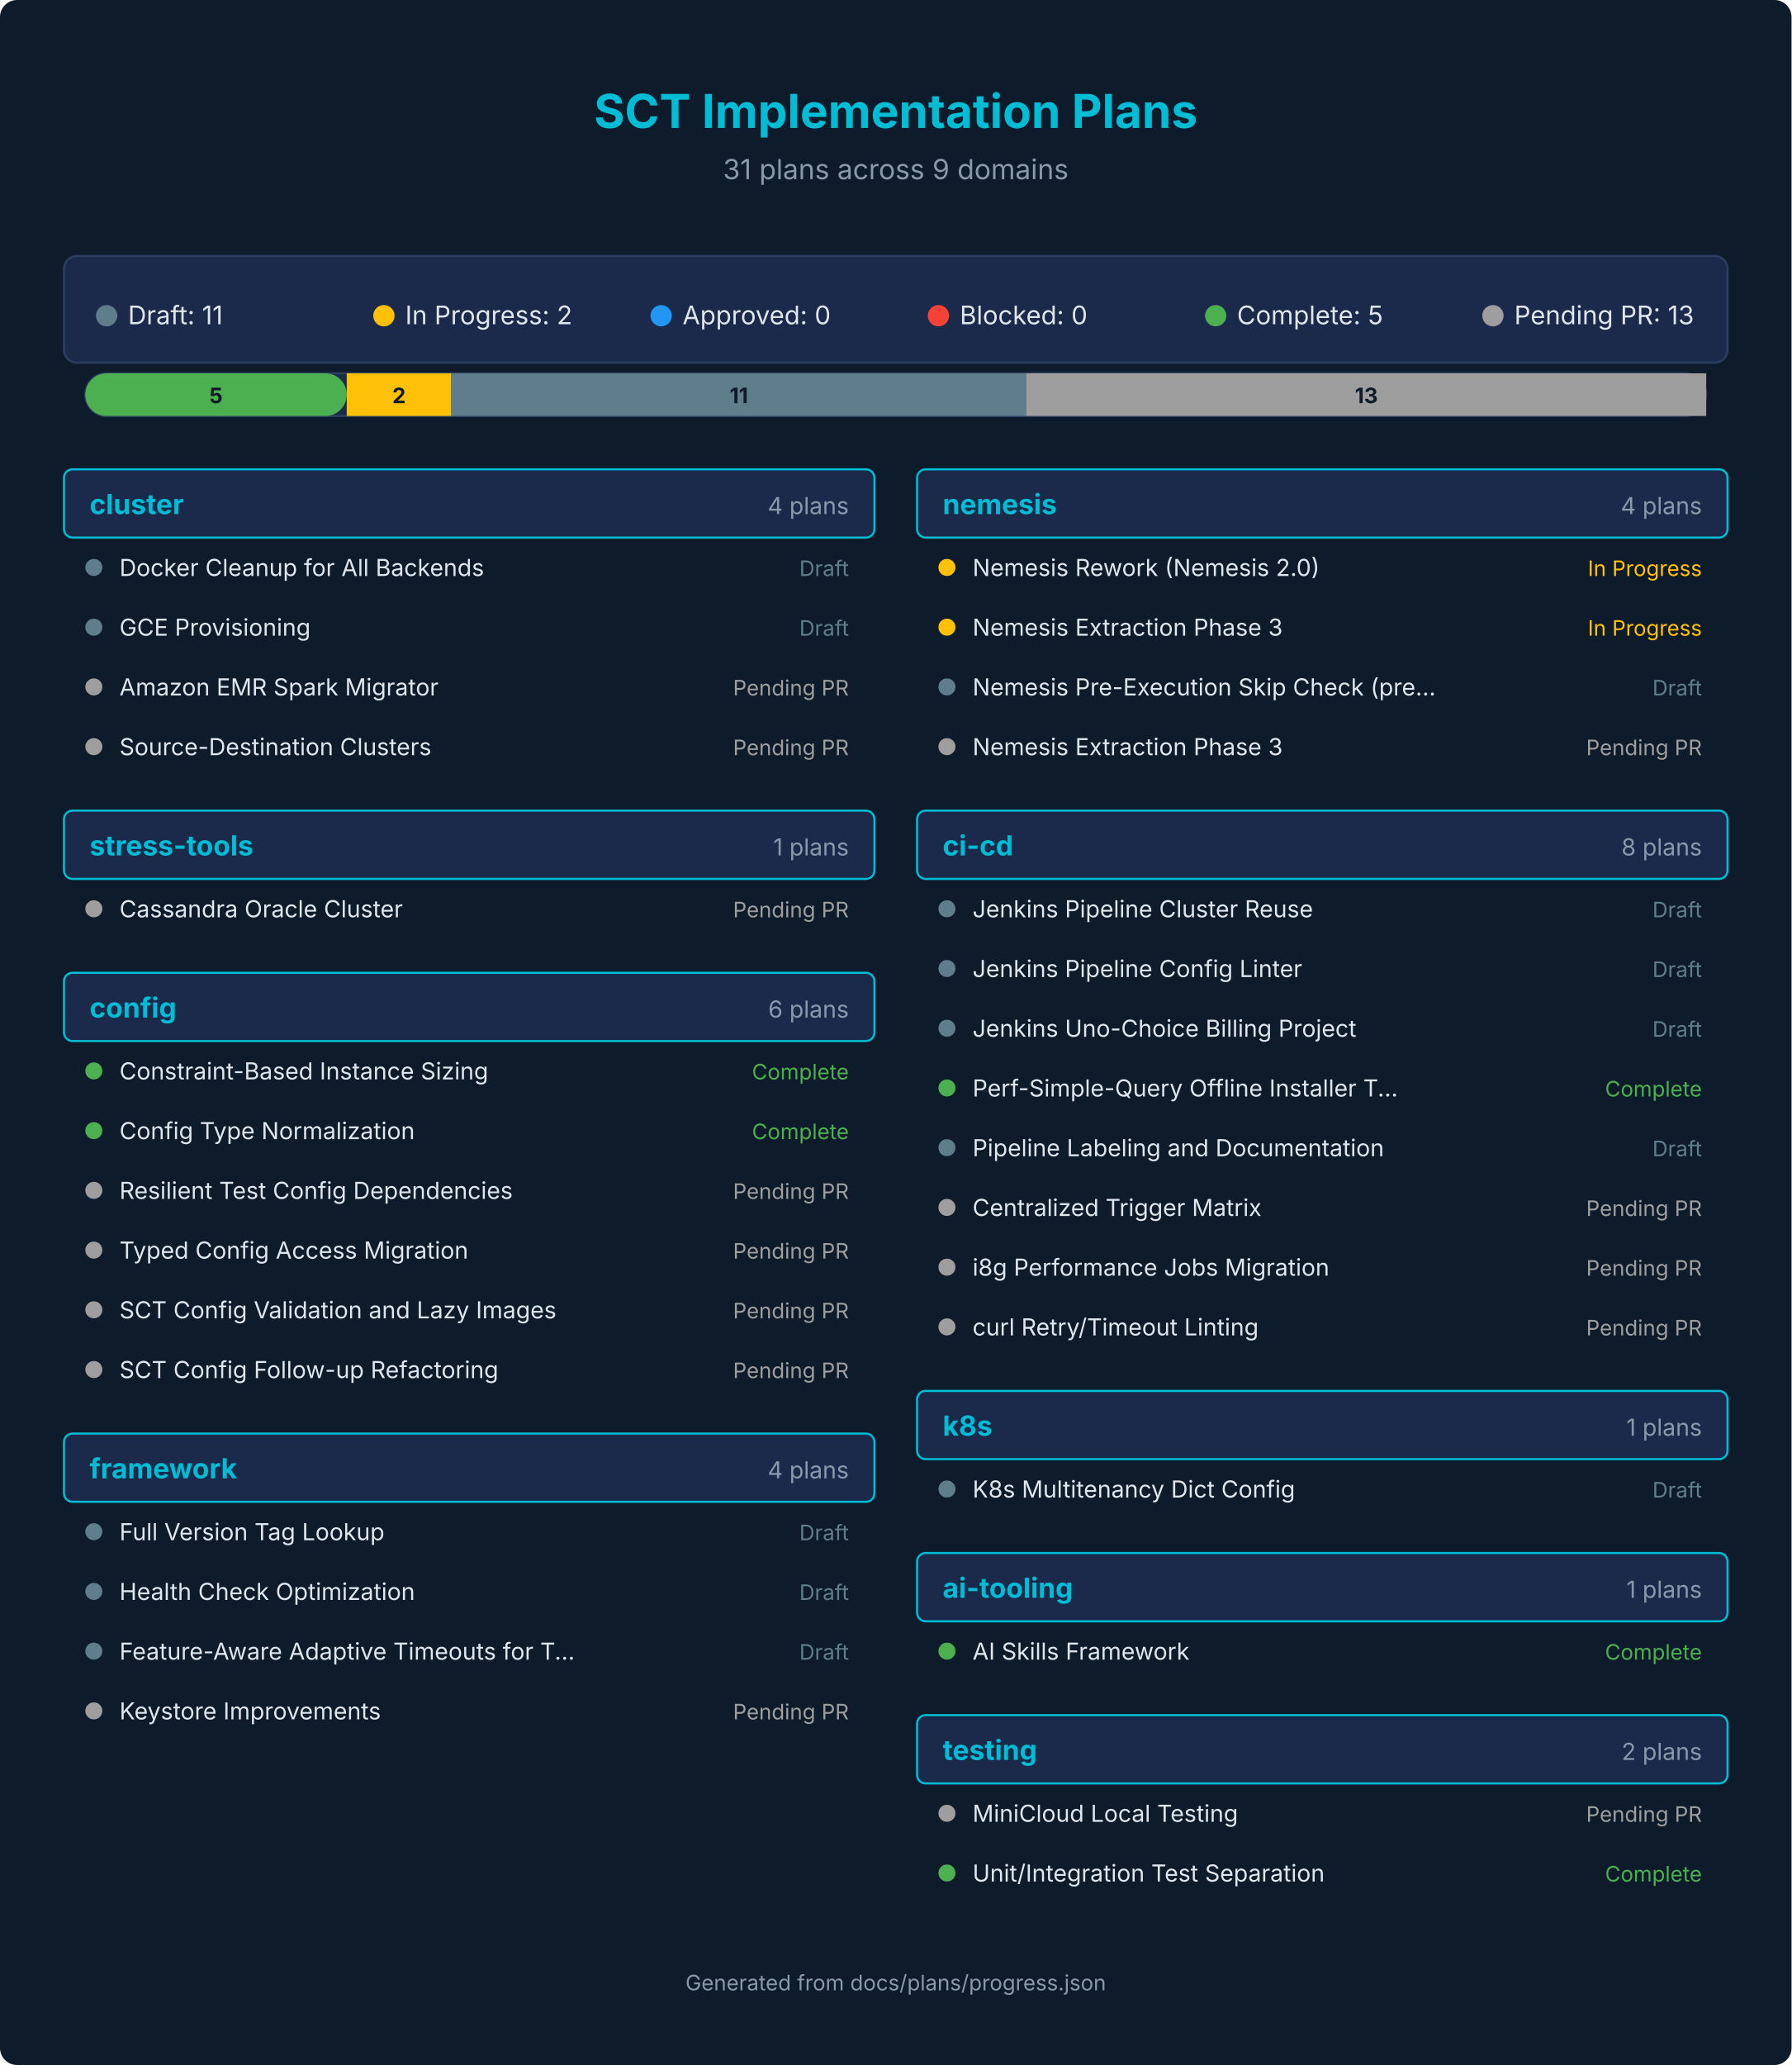
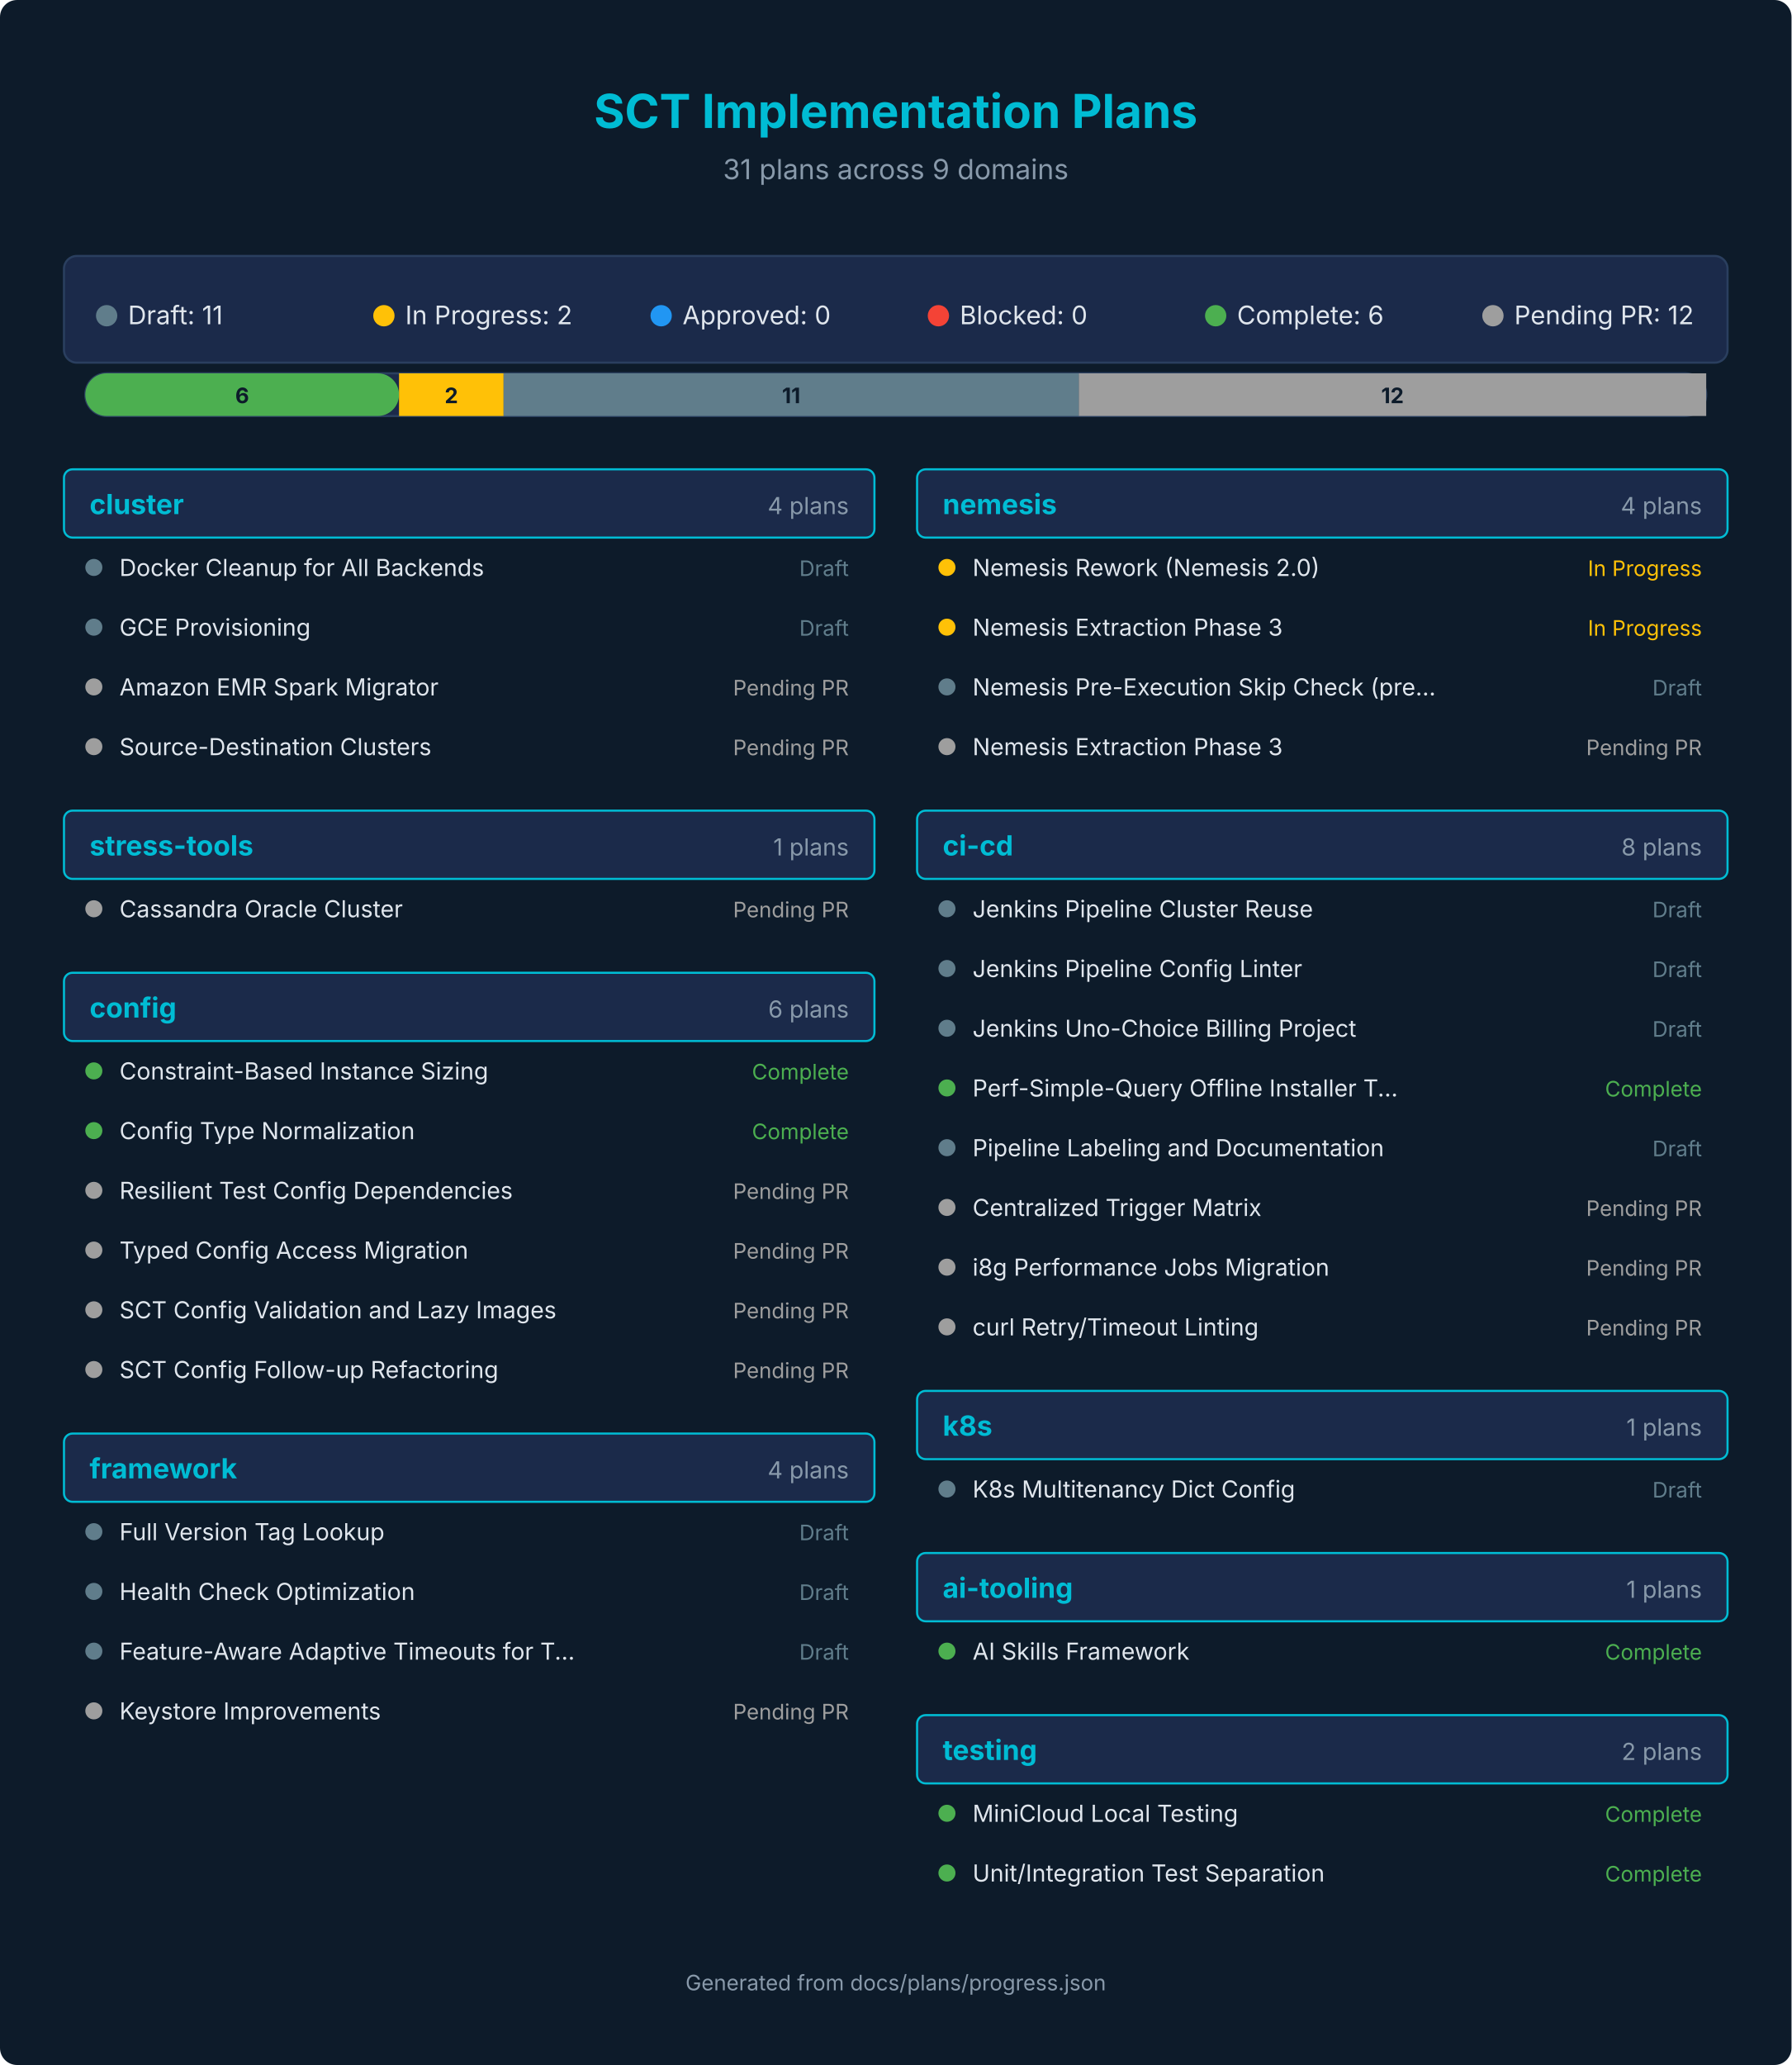
<svg xmlns="http://www.w3.org/2000/svg" width="840" height="968" viewBox="0 0 840 968">
  <rect width="840" height="968" fill="#0D1B2A" rx="8" />
  <text x="420" y="60" text-anchor="middle" font-family="system-ui, -apple-system, sans-serif" font-size="22" font-weight="bold" fill="#00BCD4">SCT Implementation Plans</text>
  <text x="420" y="84" text-anchor="middle" font-family="system-ui, -apple-system, sans-serif" font-size="13" fill="#8899AA">31 plans across 9 domains</text>
  <rect x="30" y="120" width="780" height="50" rx="6" fill="#1B2A4A" stroke="#2A3F5F" stroke-width="1" />
  <circle cx="50" cy="148" r="5" fill="#607D8B" />
  <text x="60" y="152" font-family="system-ui, -apple-system, sans-serif" font-size="12" fill="#E0E6ED">Draft: 11</text>
  <circle cx="180" cy="148" r="5" fill="#FFC107" />
  <text x="190" y="152" font-family="system-ui, -apple-system, sans-serif" font-size="12" fill="#E0E6ED">In Progress: 2</text>
  <circle cx="310" cy="148" r="5" fill="#2196F3" />
  <text x="320" y="152" font-family="system-ui, -apple-system, sans-serif" font-size="12" fill="#E0E6ED">Approved: 0</text>
  <circle cx="440" cy="148" r="5" fill="#F44336" />
  <text x="450" y="152" font-family="system-ui, -apple-system, sans-serif" font-size="12" fill="#E0E6ED">Blocked: 0</text>
  <circle cx="570" cy="148" r="5" fill="#4CAF50" />
-   <text x="580" y="152" font-family="system-ui, -apple-system, sans-serif" font-size="12" fill="#E0E6ED">Complete: 5</text>
+   <text x="580" y="152" font-family="system-ui, -apple-system, sans-serif" font-size="12" fill="#E0E6ED">Complete: 6</text>
  <circle cx="700" cy="148" r="5" fill="#9E9E9E" />
-   <text x="710" y="152" font-family="system-ui, -apple-system, sans-serif" font-size="12" fill="#E0E6ED">Pending PR: 13</text>
+   <text x="710" y="152" font-family="system-ui, -apple-system, sans-serif" font-size="12" fill="#E0E6ED">Pending PR: 12</text>
  <rect x="40" y="175" width="760" height="20" rx="10" fill="#1B2A4A" stroke="#2A3F5F" stroke-width="1" />
-   <rect x="40" y="175" width="122.581" height="20" rx="10" fill="#4CAF50" />
-   <text x="101.29" y="189" text-anchor="middle" font-family="system-ui, -apple-system, sans-serif" font-size="10" font-weight="bold" fill="#0D1B2A">5</text>
-   <rect x="162.581" y="175" width="49.032" height="20" rx="0" fill="#FFC107" />
-   <text x="187.097" y="189" text-anchor="middle" font-family="system-ui, -apple-system, sans-serif" font-size="10" font-weight="bold" fill="#0D1B2A">2</text>
-   <rect x="211.613" y="175" width="269.677" height="20" rx="0" fill="#607D8B" />
-   <text x="346.452" y="189" text-anchor="middle" font-family="system-ui, -apple-system, sans-serif" font-size="10" font-weight="bold" fill="#0D1B2A">11</text>
-   <rect x="481.29" y="175" width="318.71" height="20" rx="0" fill="#9E9E9E" />
-   <text x="640.645" y="189" text-anchor="middle" font-family="system-ui, -apple-system, sans-serif" font-size="10" font-weight="bold" fill="#0D1B2A">13</text>
+   <rect x="40" y="175" width="147.097" height="20" rx="10" fill="#4CAF50" />
+   <text x="113.548" y="189" text-anchor="middle" font-family="system-ui, -apple-system, sans-serif" font-size="10" font-weight="bold" fill="#0D1B2A">6</text>
+   <rect x="187.097" y="175" width="49.032" height="20" rx="0" fill="#FFC107" />
+   <text x="211.613" y="189" text-anchor="middle" font-family="system-ui, -apple-system, sans-serif" font-size="10" font-weight="bold" fill="#0D1B2A">2</text>
+   <rect x="236.129" y="175" width="269.677" height="20" rx="0" fill="#607D8B" />
+   <text x="370.968" y="189" text-anchor="middle" font-family="system-ui, -apple-system, sans-serif" font-size="10" font-weight="bold" fill="#0D1B2A">11</text>
+   <rect x="505.806" y="175" width="294.194" height="20" rx="0" fill="#9E9E9E" />
+   <text x="652.903" y="189" text-anchor="middle" font-family="system-ui, -apple-system, sans-serif" font-size="10" font-weight="bold" fill="#0D1B2A">12</text>
  <rect x="30" y="220" width="380" height="32" rx="4" fill="#1B2A4A" stroke="#00BCD4" stroke-width="1" />
  <text x="42" y="241" font-family="system-ui, -apple-system, sans-serif" font-size="13" font-weight="bold" fill="#00BCD4">cluster</text>
  <text x="398" y="241" text-anchor="end" font-family="system-ui, -apple-system, sans-serif" font-size="11" fill="#8899AA">4 plans</text>
  <circle cx="44" cy="266" r="4" fill="#607D8B" />
  <text x="56" y="270" font-family="system-ui, -apple-system, sans-serif" font-size="11" fill="#E0E6ED">Docker Cleanup for All Backends</text>
  <text x="398" y="270" text-anchor="end" font-family="system-ui, -apple-system, sans-serif" font-size="10" fill="#607D8B">Draft</text>
  <circle cx="44" cy="294" r="4" fill="#607D8B" />
  <text x="56" y="298" font-family="system-ui, -apple-system, sans-serif" font-size="11" fill="#E0E6ED">GCE Provisioning</text>
  <text x="398" y="298" text-anchor="end" font-family="system-ui, -apple-system, sans-serif" font-size="10" fill="#607D8B">Draft</text>
  <circle cx="44" cy="322" r="4" fill="#9E9E9E" />
  <text x="56" y="326" font-family="system-ui, -apple-system, sans-serif" font-size="11" fill="#E0E6ED">Amazon EMR Spark Migrator</text>
  <text x="398" y="326" text-anchor="end" font-family="system-ui, -apple-system, sans-serif" font-size="10" fill="#9E9E9E">Pending PR</text>
  <circle cx="44" cy="350" r="4" fill="#9E9E9E" />
  <text x="56" y="354" font-family="system-ui, -apple-system, sans-serif" font-size="11" fill="#E0E6ED">Source-Destination Clusters</text>
  <text x="398" y="354" text-anchor="end" font-family="system-ui, -apple-system, sans-serif" font-size="10" fill="#9E9E9E">Pending PR</text>
  <rect x="30" y="380" width="380" height="32" rx="4" fill="#1B2A4A" stroke="#00BCD4" stroke-width="1" />
  <text x="42" y="401" font-family="system-ui, -apple-system, sans-serif" font-size="13" font-weight="bold" fill="#00BCD4">stress-tools</text>
  <text x="398" y="401" text-anchor="end" font-family="system-ui, -apple-system, sans-serif" font-size="11" fill="#8899AA">1 plans</text>
  <circle cx="44" cy="426" r="4" fill="#9E9E9E" />
  <text x="56" y="430" font-family="system-ui, -apple-system, sans-serif" font-size="11" fill="#E0E6ED">Cassandra Oracle Cluster</text>
  <text x="398" y="430" text-anchor="end" font-family="system-ui, -apple-system, sans-serif" font-size="10" fill="#9E9E9E">Pending PR</text>
  <rect x="30" y="456" width="380" height="32" rx="4" fill="#1B2A4A" stroke="#00BCD4" stroke-width="1" />
  <text x="42" y="477" font-family="system-ui, -apple-system, sans-serif" font-size="13" font-weight="bold" fill="#00BCD4">config</text>
  <text x="398" y="477" text-anchor="end" font-family="system-ui, -apple-system, sans-serif" font-size="11" fill="#8899AA">6 plans</text>
  <circle cx="44" cy="502" r="4" fill="#4CAF50" />
  <text x="56" y="506" font-family="system-ui, -apple-system, sans-serif" font-size="11" fill="#E0E6ED">Constraint-Based Instance Sizing</text>
  <text x="398" y="506" text-anchor="end" font-family="system-ui, -apple-system, sans-serif" font-size="10" fill="#4CAF50">Complete</text>
  <circle cx="44" cy="530" r="4" fill="#4CAF50" />
  <text x="56" y="534" font-family="system-ui, -apple-system, sans-serif" font-size="11" fill="#E0E6ED">Config Type Normalization</text>
  <text x="398" y="534" text-anchor="end" font-family="system-ui, -apple-system, sans-serif" font-size="10" fill="#4CAF50">Complete</text>
  <circle cx="44" cy="558" r="4" fill="#9E9E9E" />
  <text x="56" y="562" font-family="system-ui, -apple-system, sans-serif" font-size="11" fill="#E0E6ED">Resilient Test Config Dependencies</text>
  <text x="398" y="562" text-anchor="end" font-family="system-ui, -apple-system, sans-serif" font-size="10" fill="#9E9E9E">Pending PR</text>
  <circle cx="44" cy="586" r="4" fill="#9E9E9E" />
  <text x="56" y="590" font-family="system-ui, -apple-system, sans-serif" font-size="11" fill="#E0E6ED">Typed Config Access Migration</text>
  <text x="398" y="590" text-anchor="end" font-family="system-ui, -apple-system, sans-serif" font-size="10" fill="#9E9E9E">Pending PR</text>
  <circle cx="44" cy="614" r="4" fill="#9E9E9E" />
  <text x="56" y="618" font-family="system-ui, -apple-system, sans-serif" font-size="11" fill="#E0E6ED">SCT Config Validation and Lazy Images</text>
  <text x="398" y="618" text-anchor="end" font-family="system-ui, -apple-system, sans-serif" font-size="10" fill="#9E9E9E">Pending PR</text>
  <circle cx="44" cy="642" r="4" fill="#9E9E9E" />
  <text x="56" y="646" font-family="system-ui, -apple-system, sans-serif" font-size="11" fill="#E0E6ED">SCT Config Follow-up Refactoring</text>
  <text x="398" y="646" text-anchor="end" font-family="system-ui, -apple-system, sans-serif" font-size="10" fill="#9E9E9E">Pending PR</text>
  <rect x="30" y="672" width="380" height="32" rx="4" fill="#1B2A4A" stroke="#00BCD4" stroke-width="1" />
  <text x="42" y="693" font-family="system-ui, -apple-system, sans-serif" font-size="13" font-weight="bold" fill="#00BCD4">framework</text>
  <text x="398" y="693" text-anchor="end" font-family="system-ui, -apple-system, sans-serif" font-size="11" fill="#8899AA">4 plans</text>
  <circle cx="44" cy="718" r="4" fill="#607D8B" />
  <text x="56" y="722" font-family="system-ui, -apple-system, sans-serif" font-size="11" fill="#E0E6ED">Full Version Tag Lookup</text>
  <text x="398" y="722" text-anchor="end" font-family="system-ui, -apple-system, sans-serif" font-size="10" fill="#607D8B">Draft</text>
  <circle cx="44" cy="746" r="4" fill="#607D8B" />
  <text x="56" y="750" font-family="system-ui, -apple-system, sans-serif" font-size="11" fill="#E0E6ED">Health Check Optimization</text>
  <text x="398" y="750" text-anchor="end" font-family="system-ui, -apple-system, sans-serif" font-size="10" fill="#607D8B">Draft</text>
  <circle cx="44" cy="774" r="4" fill="#607D8B" />
  <text x="56" y="778" font-family="system-ui, -apple-system, sans-serif" font-size="11" fill="#E0E6ED">Feature-Aware Adaptive Timeouts for T...</text>
  <text x="398" y="778" text-anchor="end" font-family="system-ui, -apple-system, sans-serif" font-size="10" fill="#607D8B">Draft</text>
  <circle cx="44" cy="802" r="4" fill="#9E9E9E" />
  <text x="56" y="806" font-family="system-ui, -apple-system, sans-serif" font-size="11" fill="#E0E6ED">Keystore Improvements</text>
  <text x="398" y="806" text-anchor="end" font-family="system-ui, -apple-system, sans-serif" font-size="10" fill="#9E9E9E">Pending PR</text>
  <rect x="430" y="220" width="380" height="32" rx="4" fill="#1B2A4A" stroke="#00BCD4" stroke-width="1" />
  <text x="442" y="241" font-family="system-ui, -apple-system, sans-serif" font-size="13" font-weight="bold" fill="#00BCD4">nemesis</text>
  <text x="798" y="241" text-anchor="end" font-family="system-ui, -apple-system, sans-serif" font-size="11" fill="#8899AA">4 plans</text>
  <circle cx="444" cy="266" r="4" fill="#FFC107" />
  <text x="456" y="270" font-family="system-ui, -apple-system, sans-serif" font-size="11" fill="#E0E6ED">Nemesis Rework (Nemesis 2.0)</text>
  <text x="798" y="270" text-anchor="end" font-family="system-ui, -apple-system, sans-serif" font-size="10" fill="#FFC107">In Progress</text>
  <circle cx="444" cy="294" r="4" fill="#FFC107" />
  <text x="456" y="298" font-family="system-ui, -apple-system, sans-serif" font-size="11" fill="#E0E6ED">Nemesis Extraction Phase 3</text>
  <text x="798" y="298" text-anchor="end" font-family="system-ui, -apple-system, sans-serif" font-size="10" fill="#FFC107">In Progress</text>
  <circle cx="444" cy="322" r="4" fill="#607D8B" />
  <text x="456" y="326" font-family="system-ui, -apple-system, sans-serif" font-size="11" fill="#E0E6ED">Nemesis Pre-Execution Skip Check (pre...</text>
  <text x="798" y="326" text-anchor="end" font-family="system-ui, -apple-system, sans-serif" font-size="10" fill="#607D8B">Draft</text>
  <circle cx="444" cy="350" r="4" fill="#9E9E9E" />
  <text x="456" y="354" font-family="system-ui, -apple-system, sans-serif" font-size="11" fill="#E0E6ED">Nemesis Extraction Phase 3</text>
  <text x="798" y="354" text-anchor="end" font-family="system-ui, -apple-system, sans-serif" font-size="10" fill="#9E9E9E">Pending PR</text>
  <rect x="430" y="380" width="380" height="32" rx="4" fill="#1B2A4A" stroke="#00BCD4" stroke-width="1" />
  <text x="442" y="401" font-family="system-ui, -apple-system, sans-serif" font-size="13" font-weight="bold" fill="#00BCD4">ci-cd</text>
  <text x="798" y="401" text-anchor="end" font-family="system-ui, -apple-system, sans-serif" font-size="11" fill="#8899AA">8 plans</text>
  <circle cx="444" cy="426" r="4" fill="#607D8B" />
  <text x="456" y="430" font-family="system-ui, -apple-system, sans-serif" font-size="11" fill="#E0E6ED">Jenkins Pipeline Cluster Reuse</text>
  <text x="798" y="430" text-anchor="end" font-family="system-ui, -apple-system, sans-serif" font-size="10" fill="#607D8B">Draft</text>
  <circle cx="444" cy="454" r="4" fill="#607D8B" />
  <text x="456" y="458" font-family="system-ui, -apple-system, sans-serif" font-size="11" fill="#E0E6ED">Jenkins Pipeline Config Linter</text>
  <text x="798" y="458" text-anchor="end" font-family="system-ui, -apple-system, sans-serif" font-size="10" fill="#607D8B">Draft</text>
  <circle cx="444" cy="482" r="4" fill="#607D8B" />
  <text x="456" y="486" font-family="system-ui, -apple-system, sans-serif" font-size="11" fill="#E0E6ED">Jenkins Uno-Choice Billing Project</text>
  <text x="798" y="486" text-anchor="end" font-family="system-ui, -apple-system, sans-serif" font-size="10" fill="#607D8B">Draft</text>
  <circle cx="444" cy="510" r="4" fill="#4CAF50" />
  <text x="456" y="514" font-family="system-ui, -apple-system, sans-serif" font-size="11" fill="#E0E6ED">Perf-Simple-Query Offline Installer T...</text>
  <text x="798" y="514" text-anchor="end" font-family="system-ui, -apple-system, sans-serif" font-size="10" fill="#4CAF50">Complete</text>
  <circle cx="444" cy="538" r="4" fill="#607D8B" />
  <text x="456" y="542" font-family="system-ui, -apple-system, sans-serif" font-size="11" fill="#E0E6ED">Pipeline Labeling and Documentation</text>
  <text x="798" y="542" text-anchor="end" font-family="system-ui, -apple-system, sans-serif" font-size="10" fill="#607D8B">Draft</text>
  <circle cx="444" cy="566" r="4" fill="#9E9E9E" />
  <text x="456" y="570" font-family="system-ui, -apple-system, sans-serif" font-size="11" fill="#E0E6ED">Centralized Trigger Matrix</text>
  <text x="798" y="570" text-anchor="end" font-family="system-ui, -apple-system, sans-serif" font-size="10" fill="#9E9E9E">Pending PR</text>
  <circle cx="444" cy="594" r="4" fill="#9E9E9E" />
  <text x="456" y="598" font-family="system-ui, -apple-system, sans-serif" font-size="11" fill="#E0E6ED">i8g Performance Jobs Migration</text>
  <text x="798" y="598" text-anchor="end" font-family="system-ui, -apple-system, sans-serif" font-size="10" fill="#9E9E9E">Pending PR</text>
  <circle cx="444" cy="622" r="4" fill="#9E9E9E" />
  <text x="456" y="626" font-family="system-ui, -apple-system, sans-serif" font-size="11" fill="#E0E6ED">curl Retry/Timeout Linting</text>
  <text x="798" y="626" text-anchor="end" font-family="system-ui, -apple-system, sans-serif" font-size="10" fill="#9E9E9E">Pending PR</text>
  <rect x="430" y="652" width="380" height="32" rx="4" fill="#1B2A4A" stroke="#00BCD4" stroke-width="1" />
  <text x="442" y="673" font-family="system-ui, -apple-system, sans-serif" font-size="13" font-weight="bold" fill="#00BCD4">k8s</text>
  <text x="798" y="673" text-anchor="end" font-family="system-ui, -apple-system, sans-serif" font-size="11" fill="#8899AA">1 plans</text>
  <circle cx="444" cy="698" r="4" fill="#607D8B" />
  <text x="456" y="702" font-family="system-ui, -apple-system, sans-serif" font-size="11" fill="#E0E6ED">K8s Multitenancy Dict Config</text>
  <text x="798" y="702" text-anchor="end" font-family="system-ui, -apple-system, sans-serif" font-size="10" fill="#607D8B">Draft</text>
  <rect x="430" y="728" width="380" height="32" rx="4" fill="#1B2A4A" stroke="#00BCD4" stroke-width="1" />
  <text x="442" y="749" font-family="system-ui, -apple-system, sans-serif" font-size="13" font-weight="bold" fill="#00BCD4">ai-tooling</text>
  <text x="798" y="749" text-anchor="end" font-family="system-ui, -apple-system, sans-serif" font-size="11" fill="#8899AA">1 plans</text>
  <circle cx="444" cy="774" r="4" fill="#4CAF50" />
  <text x="456" y="778" font-family="system-ui, -apple-system, sans-serif" font-size="11" fill="#E0E6ED">AI Skills Framework</text>
  <text x="798" y="778" text-anchor="end" font-family="system-ui, -apple-system, sans-serif" font-size="10" fill="#4CAF50">Complete</text>
  <rect x="430" y="804" width="380" height="32" rx="4" fill="#1B2A4A" stroke="#00BCD4" stroke-width="1" />
  <text x="442" y="825" font-family="system-ui, -apple-system, sans-serif" font-size="13" font-weight="bold" fill="#00BCD4">testing</text>
  <text x="798" y="825" text-anchor="end" font-family="system-ui, -apple-system, sans-serif" font-size="11" fill="#8899AA">2 plans</text>
-   <circle cx="444" cy="850" r="4" fill="#9E9E9E" />
+   <circle cx="444" cy="850" r="4" fill="#4CAF50" />
  <text x="456" y="854" font-family="system-ui, -apple-system, sans-serif" font-size="11" fill="#E0E6ED">MiniCloud Local Testing</text>
-   <text x="798" y="854" text-anchor="end" font-family="system-ui, -apple-system, sans-serif" font-size="10" fill="#9E9E9E">Pending PR</text>
+   <text x="798" y="854" text-anchor="end" font-family="system-ui, -apple-system, sans-serif" font-size="10" fill="#4CAF50">Complete</text>
  <circle cx="444" cy="878" r="4" fill="#4CAF50" />
  <text x="456" y="882" font-family="system-ui, -apple-system, sans-serif" font-size="11" fill="#E0E6ED">Unit/Integration Test Separation</text>
  <text x="798" y="882" text-anchor="end" font-family="system-ui, -apple-system, sans-serif" font-size="10" fill="#4CAF50">Complete</text>
  <text x="420" y="933" text-anchor="middle" font-family="system-ui, -apple-system, sans-serif" font-size="10" fill="#8899AA">Generated from docs/plans/progress.json</text>
</svg>
